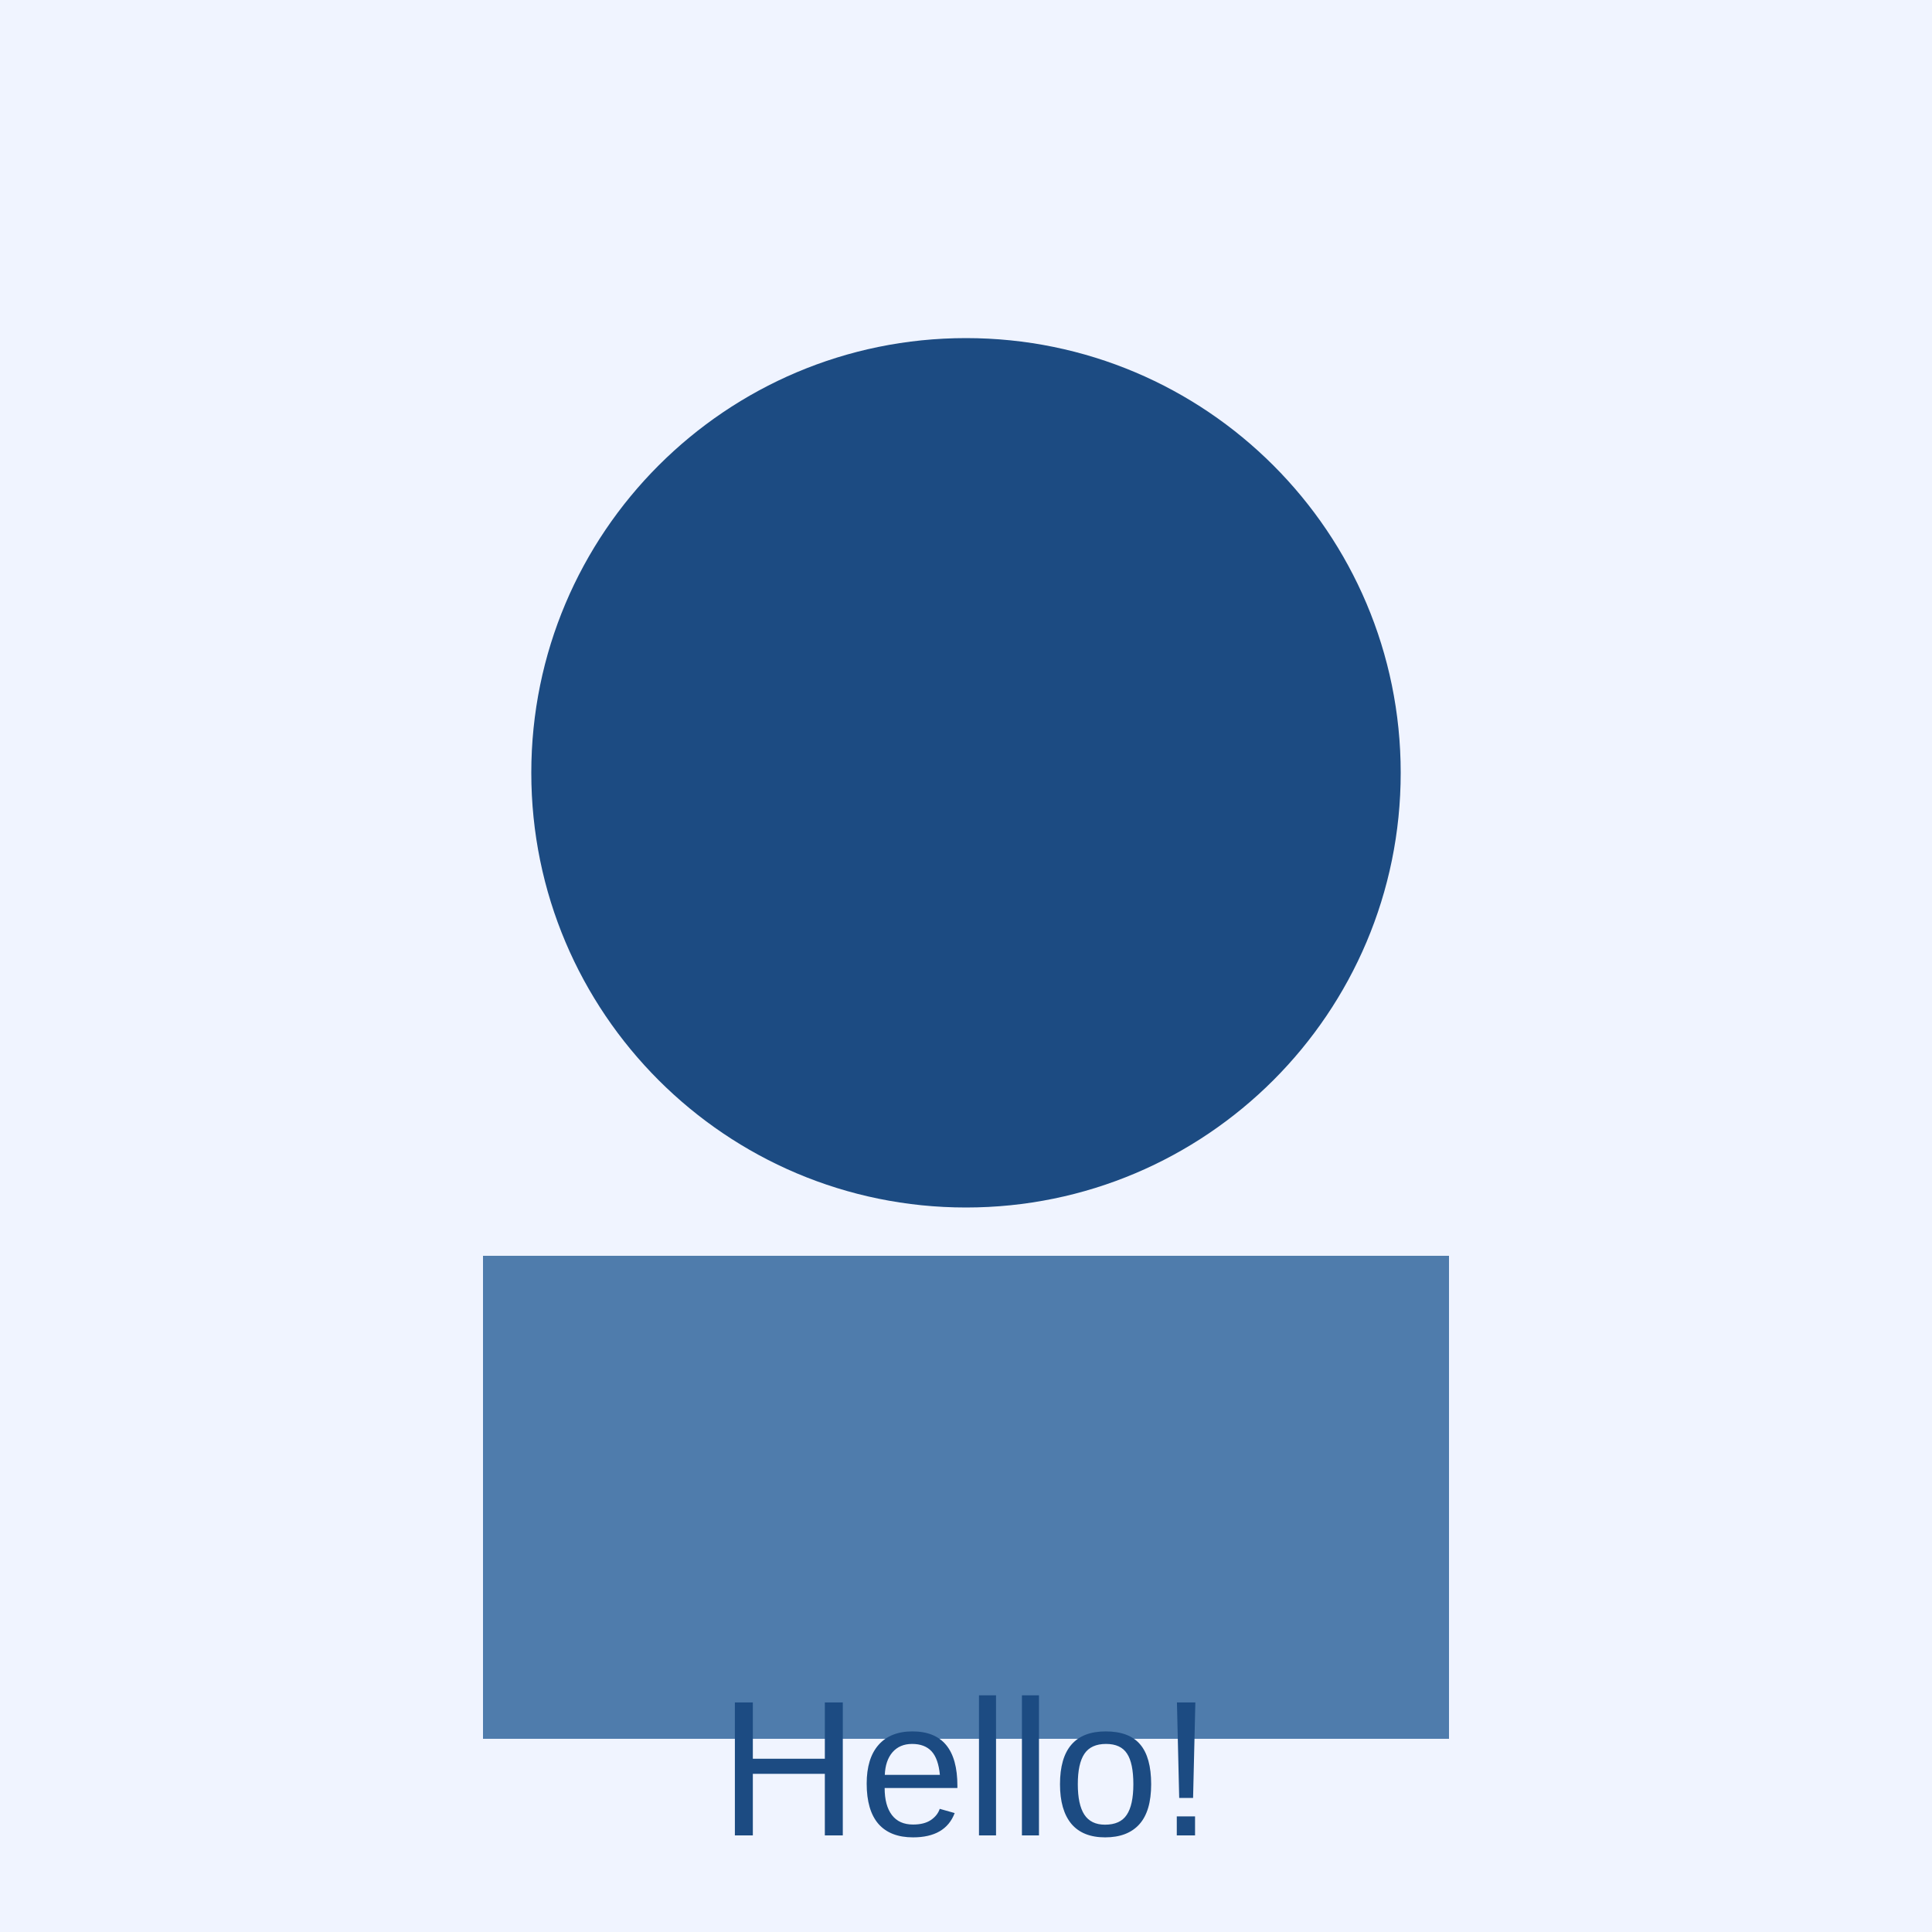
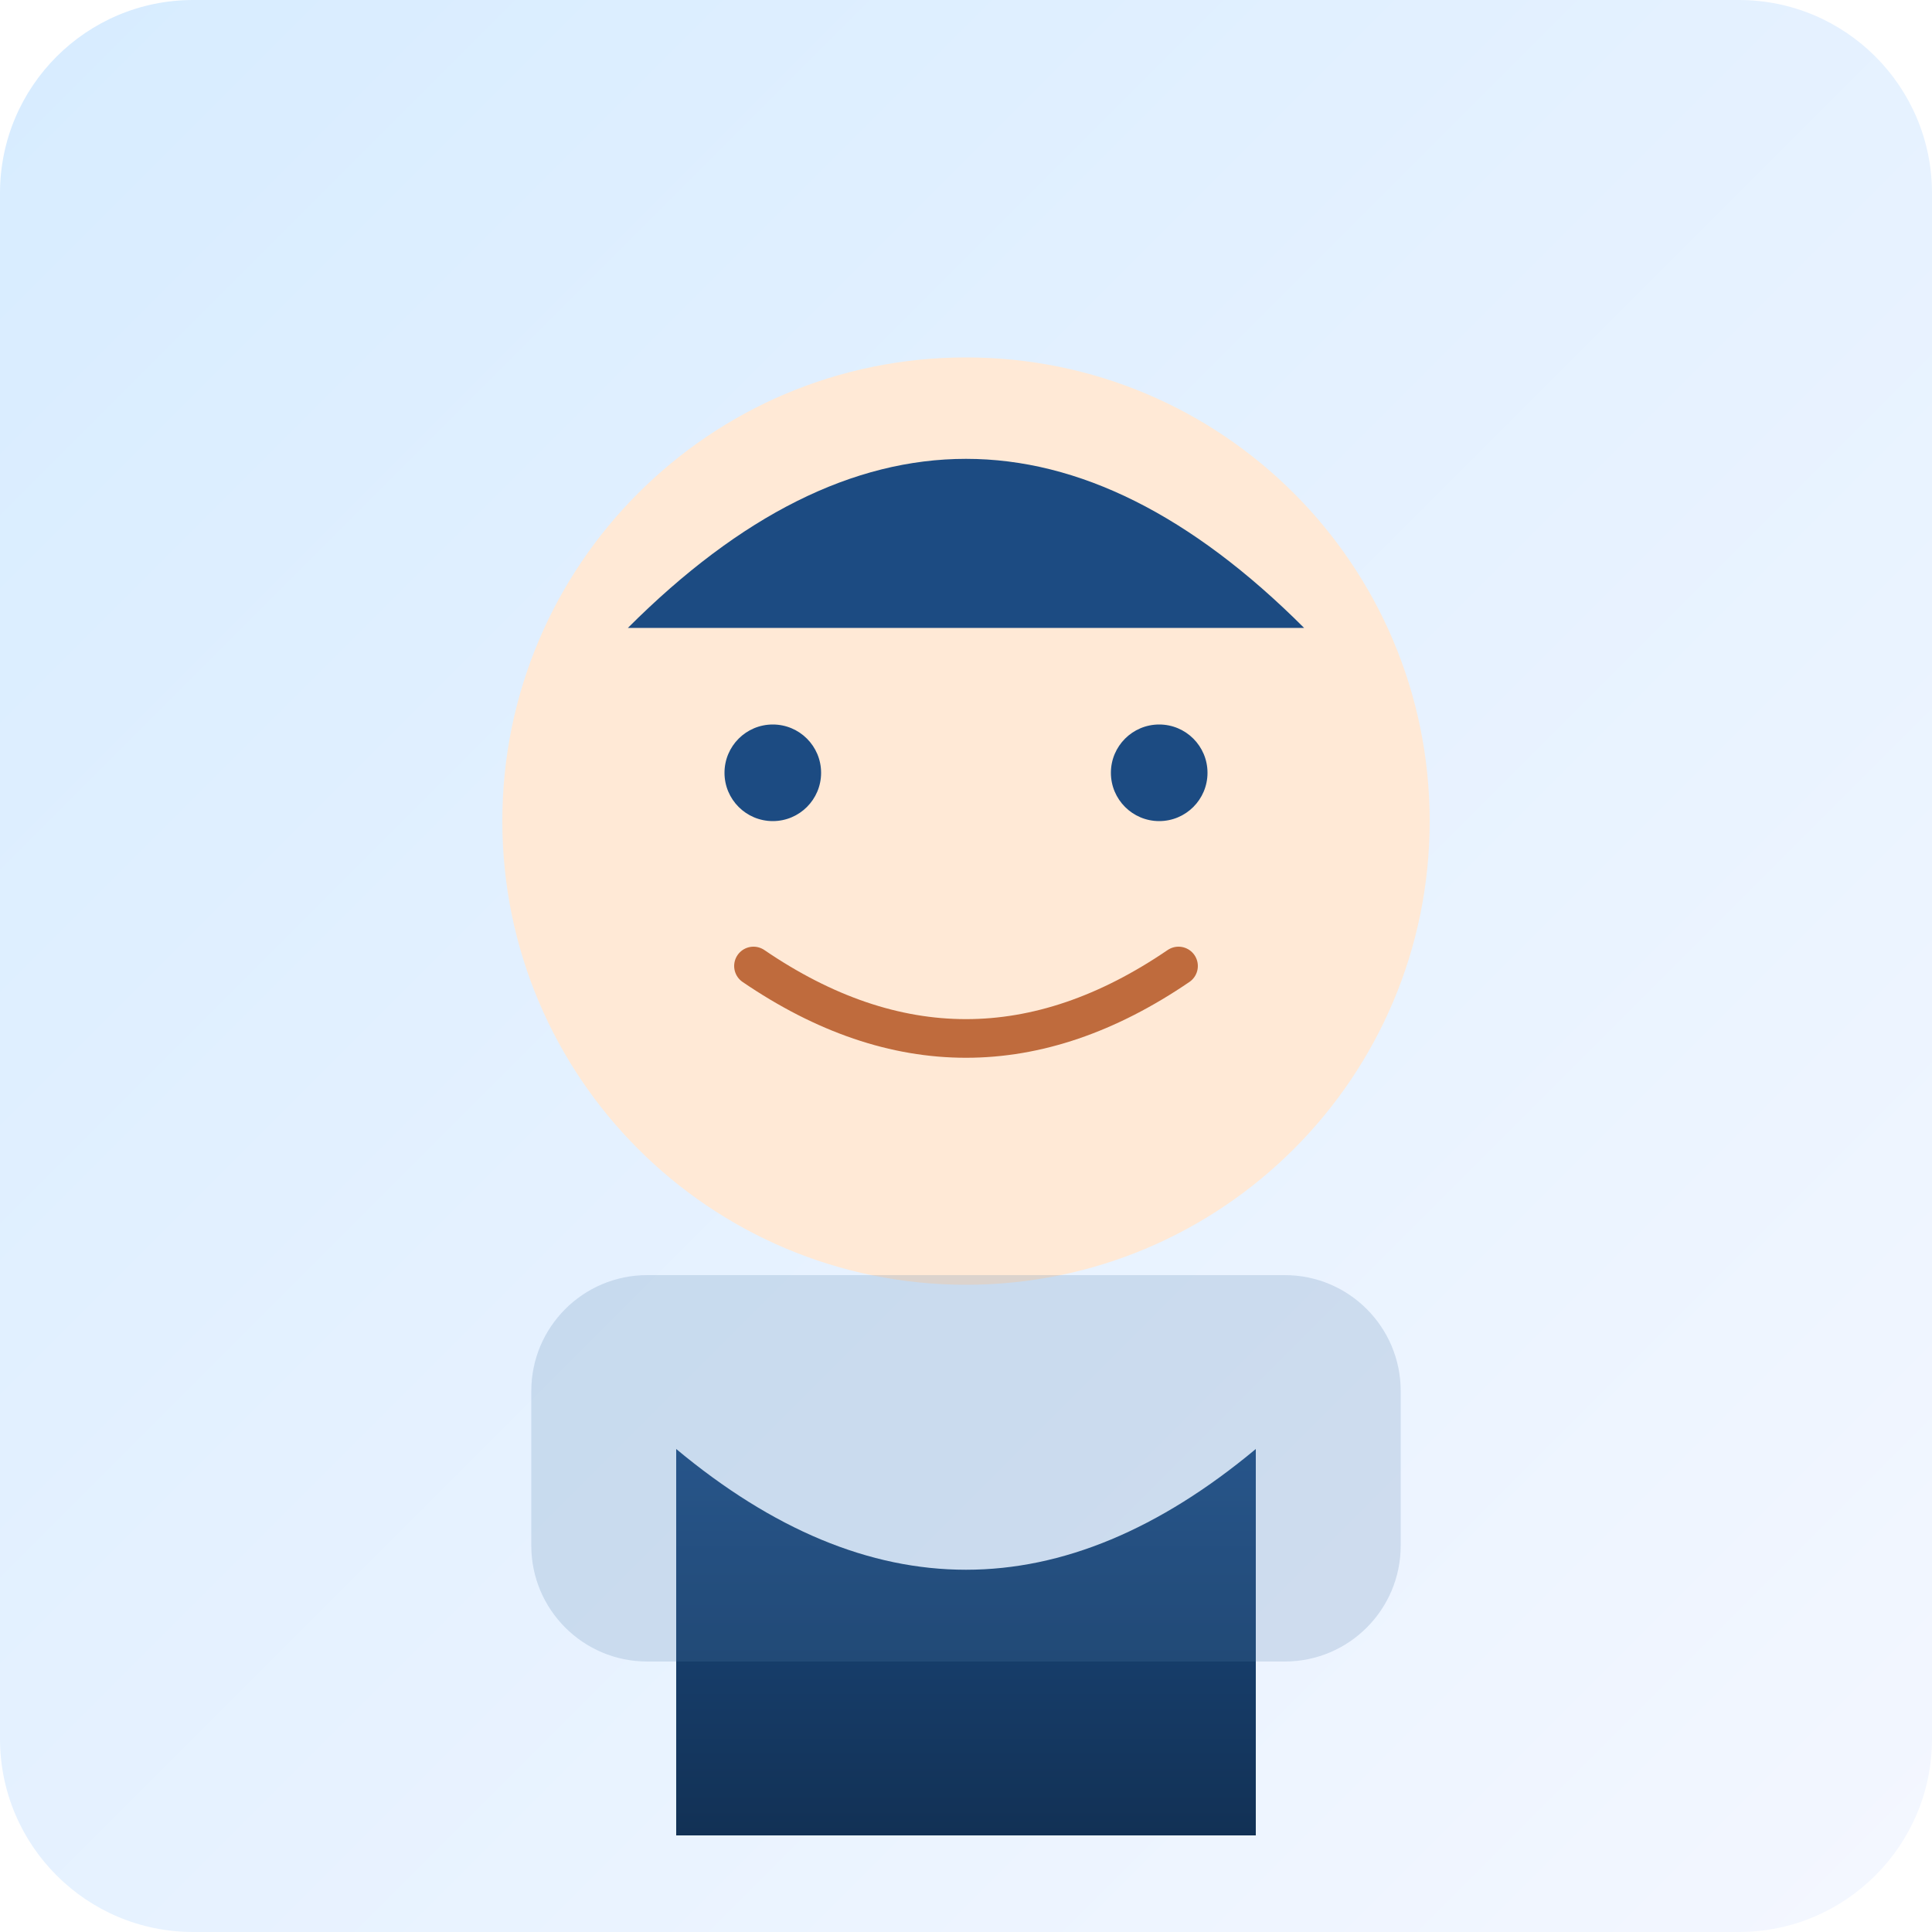
- <svg xmlns="http://www.w3.org/2000/svg" viewBox="0 0 200 200">
-   <rect width="200" height="200" fill="#f0f4ff" />
-   <circle cx="100" cy="80" r="45" fill="#1c4b82" />
-   <rect x="50" y="130" width="100" height="50" fill="#4f7cac" />
-   <text x="100" y="190" font-size="20" text-anchor="middle" fill="#1c4b82" font-family="Arial, sans-serif">Hello!</text>
+ <svg xmlns="http://www.w3.org/2000/svg" viewBox="0 0 200 200" role="img" aria-labelledby="profileTitle">
+   <defs>
+     <linearGradient id="bg" x1="0" x2="1" y1="0" y2="1">
+       <stop offset="0%" stop-color="#d7ecff" />
+       <stop offset="100%" stop-color="#f4f7ff" />
+     </linearGradient>
+     <linearGradient id="shirt" x1="0" x2="0" y1="0" y2="1">
+       <stop offset="0%" stop-color="#1c4b82" />
+       <stop offset="100%" stop-color="#123155" />
+     </linearGradient>
+   </defs>
+   <rect width="200" height="200" rx="20" fill="url(#bg)" />
+   <circle cx="100" cy="85" r="48" fill="#ffe9d6" />
+   <path d="M70 150 Q100 175 130 150 V190 H70Z" fill="url(#shirt)" />
+   <circle cx="80" cy="80" r="5" fill="#1c4b82" />
+   <circle cx="120" cy="80" r="5" fill="#1c4b82" />
+   <path d="M78 100 Q100 115 122 100" stroke="#bf6b3d" stroke-width="4" fill="none" stroke-linecap="round" />
+   <path d="M65 65 Q100 30 135 65" fill="#1c4b82" />
+   <rect x="55" y="132" width="90" height="40" rx="12" fill="#4f7cac" opacity="0.2" />
</svg>
